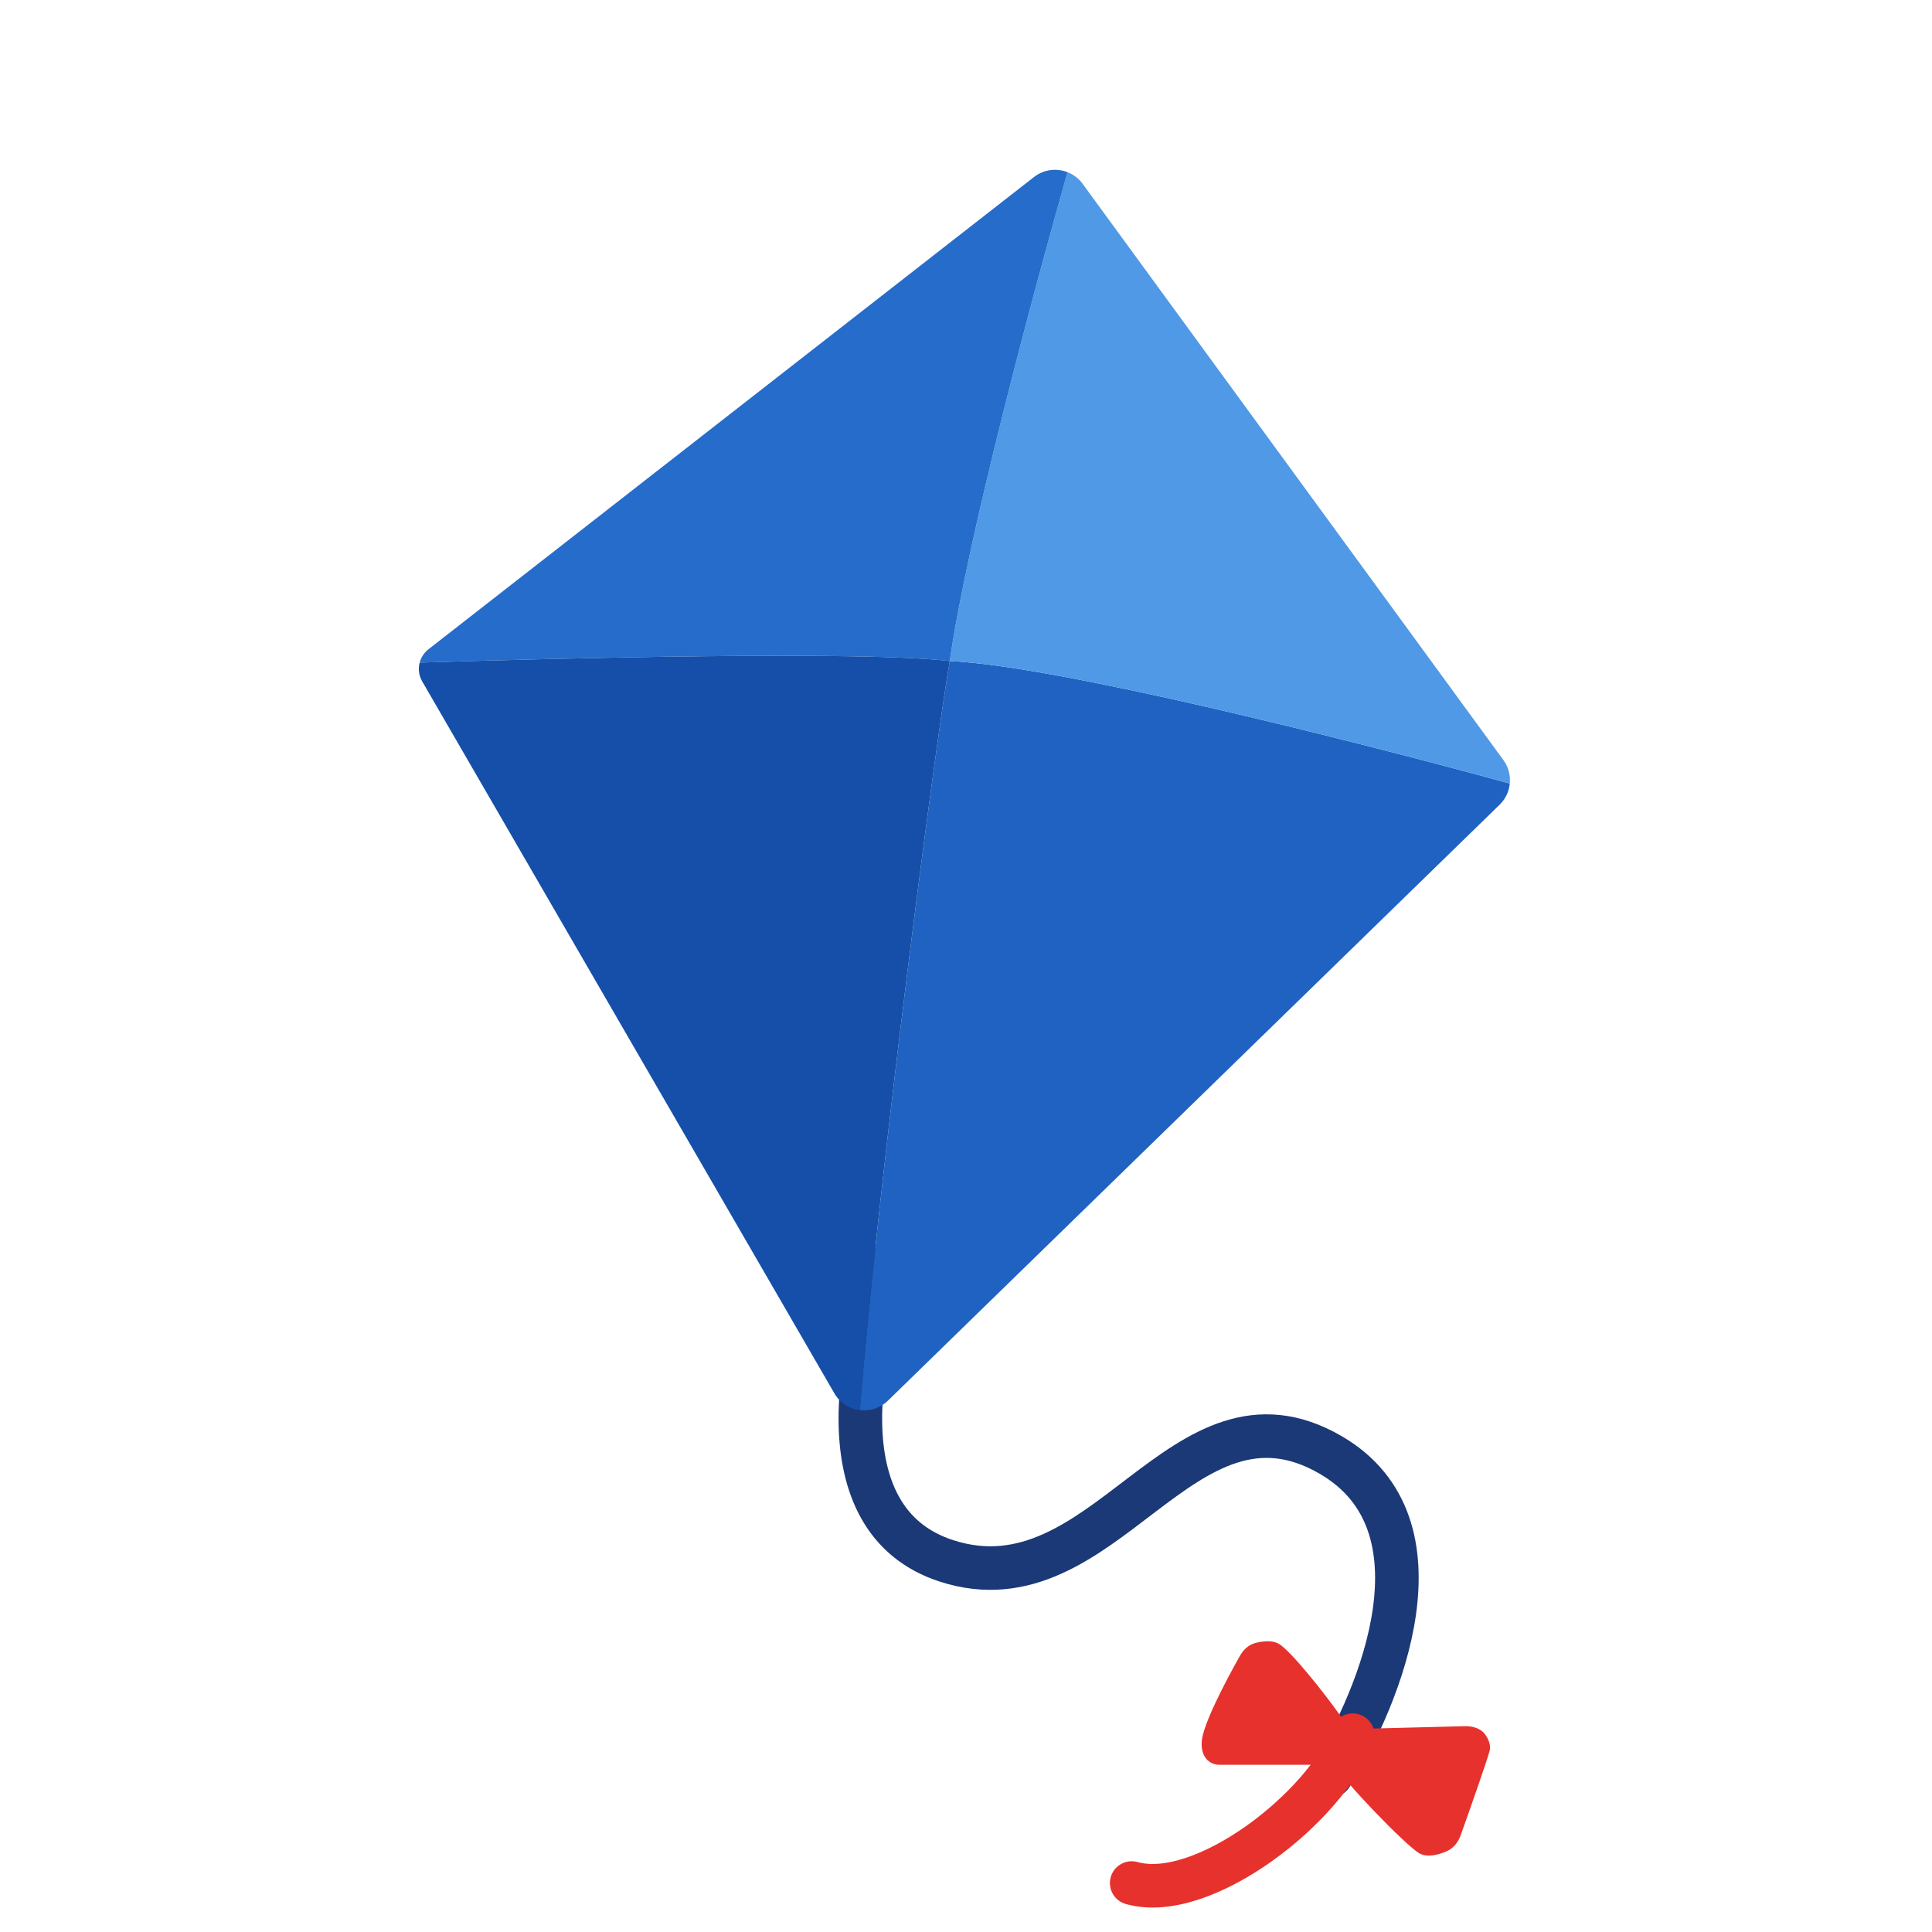
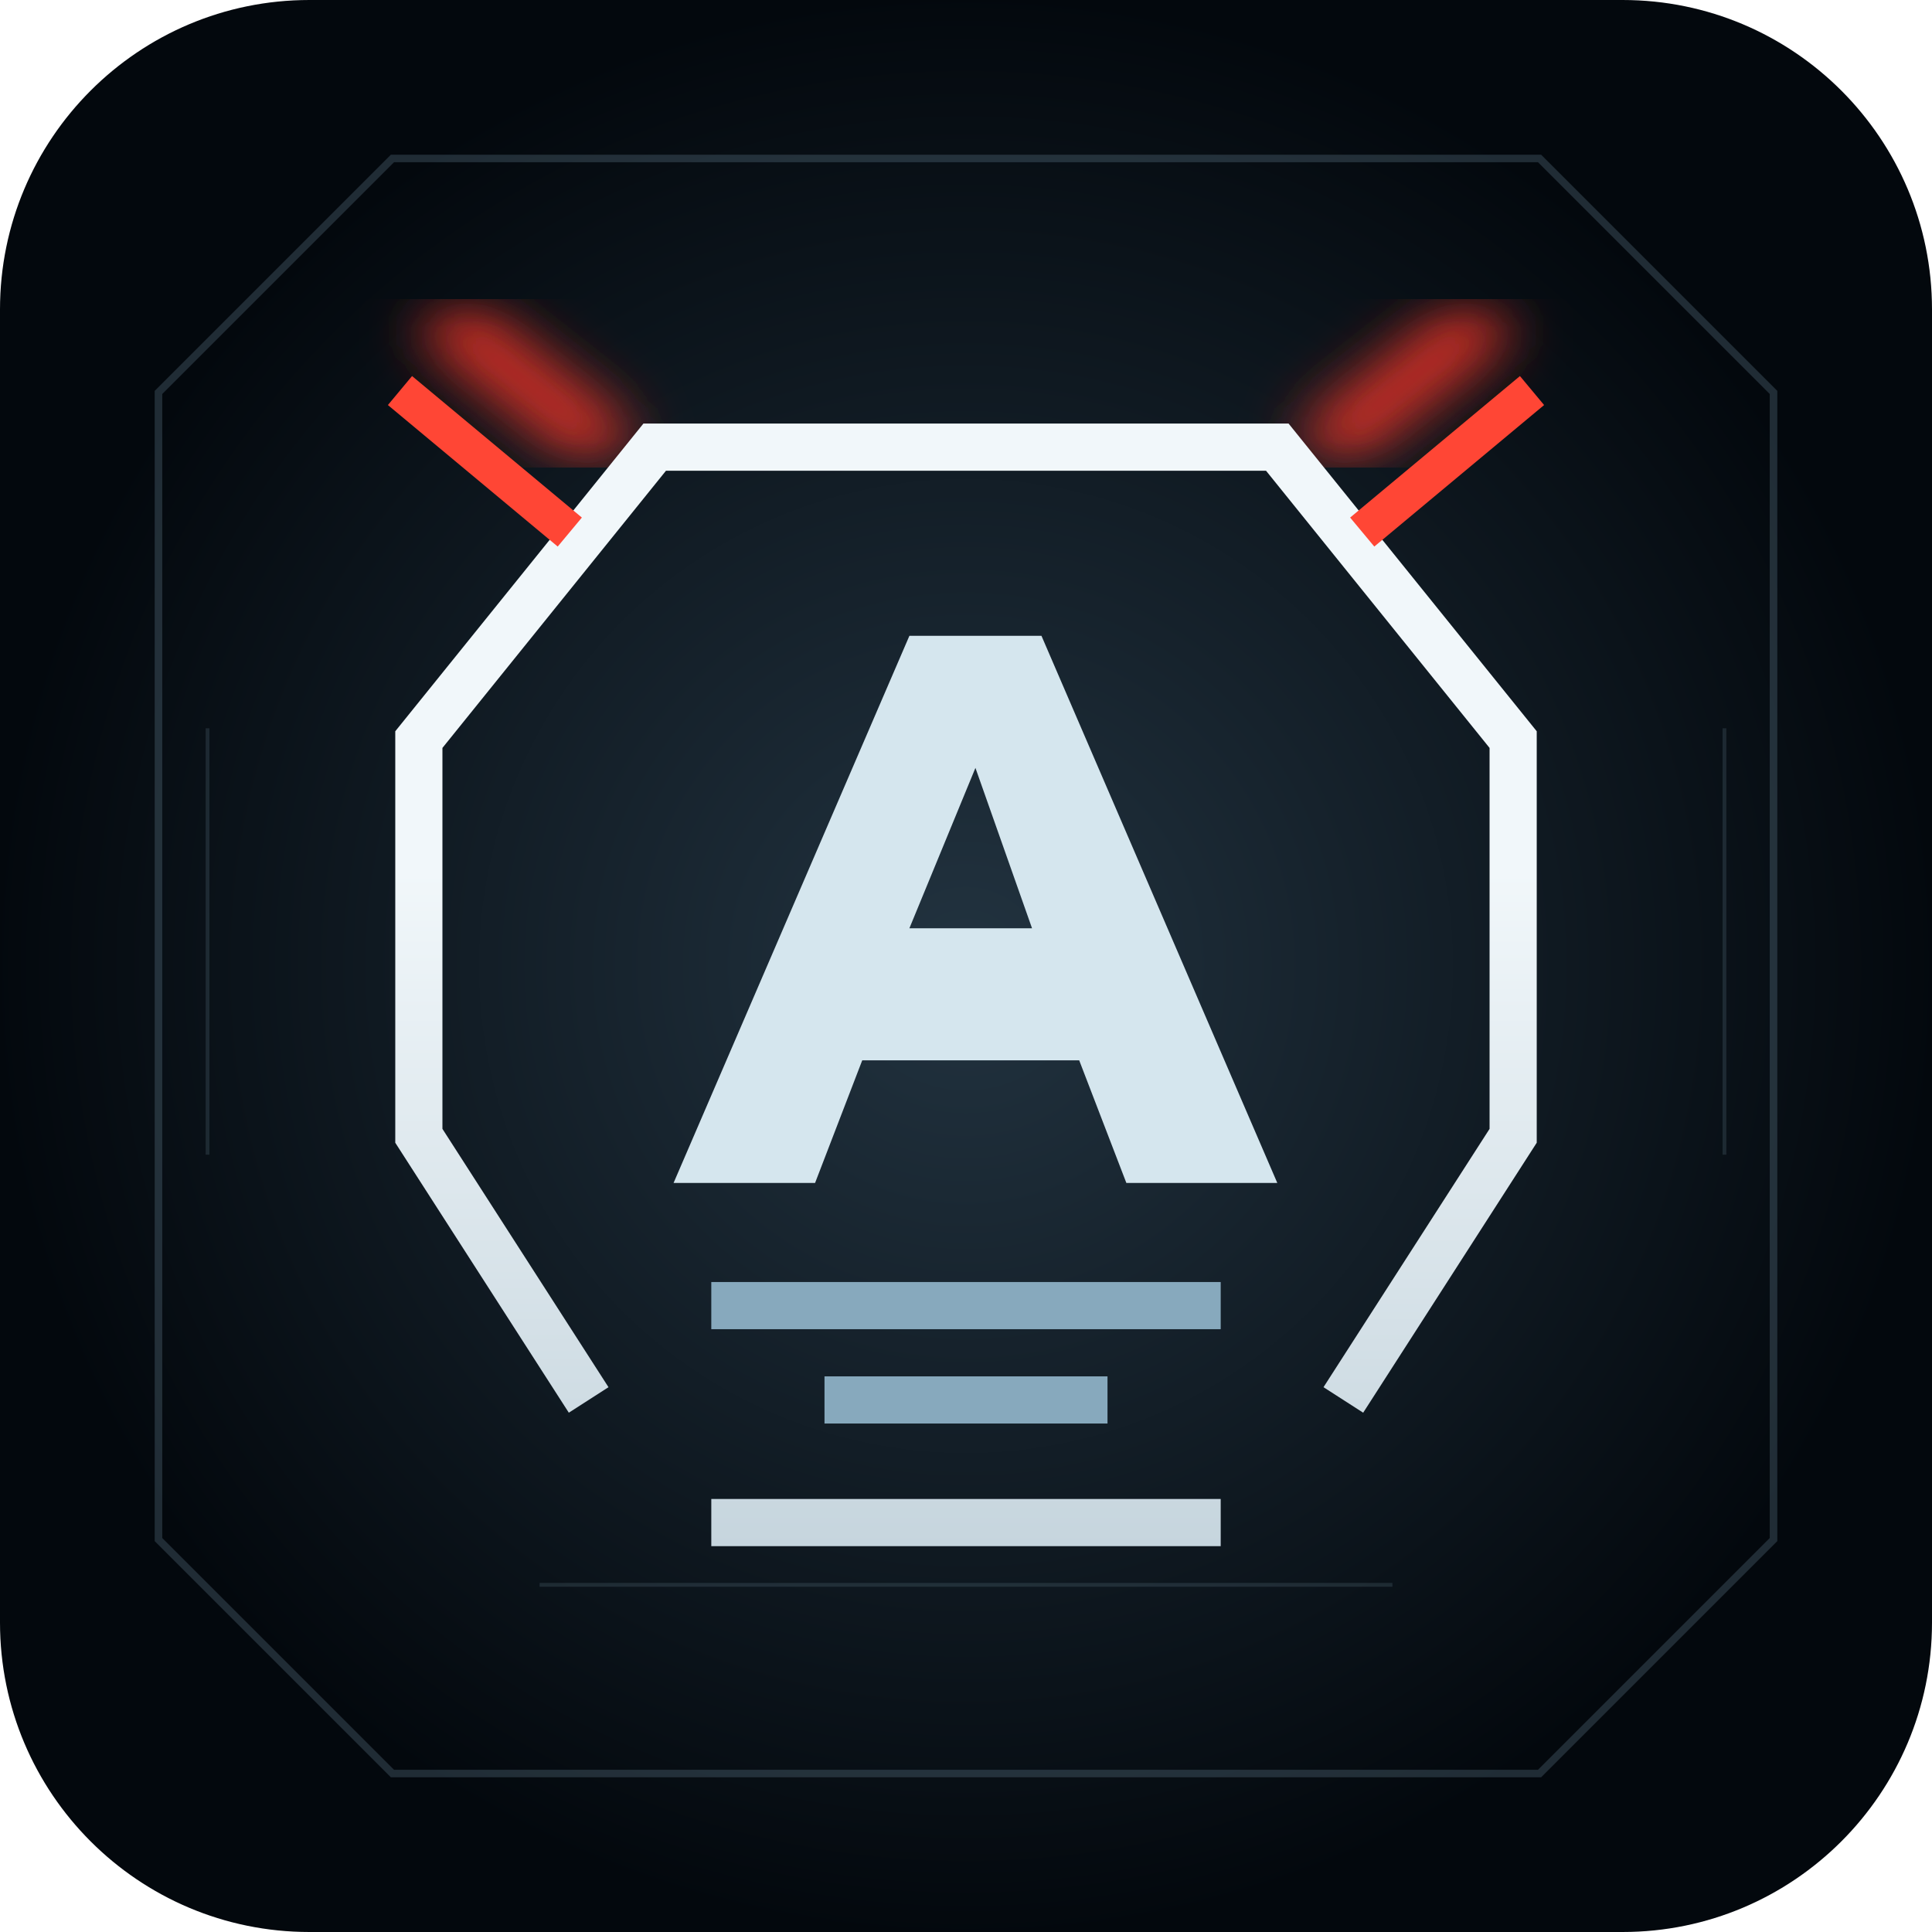
- <svg xmlns="http://www.w3.org/2000/svg" version="1.1" width="512" height="512">
-   <svg width="512" height="512" viewBox="0 0 512 512" fill="none">
-     <path d="M237.642 332C228.019 354.682 217.187 402.768 250.839 413.655C292.903 427.264 313.111 362.518 352.701 385.612C384.373 404.087 365.898 449.534 352.701 470.566" stroke="#1B3976" stroke-width="11.547" stroke-linecap="round" />
-     <path d="M388.155 457.455L359.3 458.195C358.751 458.195 357.074 457.37 354.764 454.072C351.877 449.948 341.98 437.163 338.681 435.513C336.989 434.667 334.641 434.906 332.703 435.404C330.909 435.864 329.515 437.188 328.603 438.799C324.674 445.742 318.765 457.116 318.473 461.494C318.143 466.443 321.36 467.68 323.009 467.68H348.997C349.541 467.68 350.084 467.622 350.625 467.568C352.231 467.406 354.486 467.526 354.764 468.917C355.176 470.979 372.497 489.125 376.209 491.187C378.244 492.317 381.17 491.576 383.473 490.554C385.254 489.765 386.461 488.139 387.115 486.304C389.904 478.478 394.183 466.302 394.767 463.969C395.124 462.541 394.532 461.05 393.696 459.807C392.501 458.032 390.294 457.4 388.155 457.455Z" fill="#E7312C" />
-     <path d="M358.475 459.844C351.464 478.814 318.884 504.383 299.914 499.022" stroke="#E7312C" stroke-width="11.547" stroke-linecap="round" />
-     <path d="M251.699 175.19C247.987 196.224 232.544 314.732 227.87 373.705C230.475 374.023 233.22 373.224 235.3 371.197L397.412 213.262C398.999 211.716 399.91 209.712 400.111 207.641C358.34 196.211 280.049 176.422 251.699 175.19Z" fill="#1F62C2" />
-     <path d="M282.91 45.63C274.387 75.459 256.235 143.024 251.699 175.19C280.049 176.422 358.34 196.211 400.111 207.641C400.32 205.492 399.764 203.27 398.408 201.413L286.914 48.723C285.858 47.277 284.458 46.237 282.91 45.63Z" fill="#4F99E6" />
-     <path d="M111.216 175.596C148.259 174.432 227.976 172.401 251.699 175.19C256.235 143.024 274.387 75.459 282.91 45.63C280.028 44.499 276.636 44.869 274.007 46.919L113.541 172.067C112.362 172.987 111.572 174.238 111.216 175.596Z" fill="#266CCB" />
-     <path d="M227.87 373.705C232.544 314.732 247.987 196.224 251.699 175.19C227.976 172.401 148.259 174.432 111.216 175.596C110.788 177.23 110.987 179.02 111.888 180.577L221.117 369.245C222.624 371.847 225.172 373.375 227.87 373.705Z" fill="#154FA9" />
-   </svg>
-   <style>@media (prefers-color-scheme: light) { :root { filter: none; } }
- @media (prefers-color-scheme: dark) { :root { filter: invert(100%); } }
- </style>
+ <svg xmlns="http://www.w3.org/2000/svg" width="512" height="512" viewBox="0 0 512 512" fill="none">
+   <defs>
+     <linearGradient id="steel" x1="0" y1="70" x2="0" y2="440" gradientUnits="userSpaceOnUse">
+       <stop stop-color="#f1f7fa" />
+       <stop offset=".45" stop-color="#8da8b8" />
+       <stop offset=".48" stop-color="#e6f4fa" />
+       <stop offset="1" stop-color="#526e81" />
+     </linearGradient>
+     <radialGradient id="stage">
+       <stop stop-color="#223340" />
+       <stop offset="1" stop-color="#03080d" />
+     </radialGradient>
+     <filter id="glow">
+       <feGaussianBlur stdDeviation="8" />
+     </filter>
+   </defs>
+   <rect width="512" height="512" rx="82" fill="url(#stage)" />
+   <path d="M42 104 104 42h304l62 62v304l-62 62H104l-62-62Z" stroke="#89aec4" stroke-opacity=".22" stroke-width="2" />
+   <path d="m116 83 47 37m186 0 47-37" stroke="#ff392b" stroke-width="14" filter="url(#glow)" />
+   <g transform="translate(56 56) scale(2.5)">
+     <path d="M40 126 22 98V56l25-31h66l25 31v42l-18 28M53 139h54" stroke="url(#steel)" stroke-width="5" />
+     <path d="m49 103 25-58h14l25 58H97l-5-13H69l-5 13Zm25-27h13l-6-17Z" fill="#d5e6ee" />
+     <path d="M53 116h54M65 126h30" stroke="#87a9bd" stroke-width="5" />
+     <path d="m20 19 18 15m84 0 18-15" stroke="#ff4635" stroke-width="4" />
+   </g>
+   <path d="M143 420h226M55 193v113m402-113v113" stroke="#7b9cb0" stroke-opacity=".18" />
</svg>
